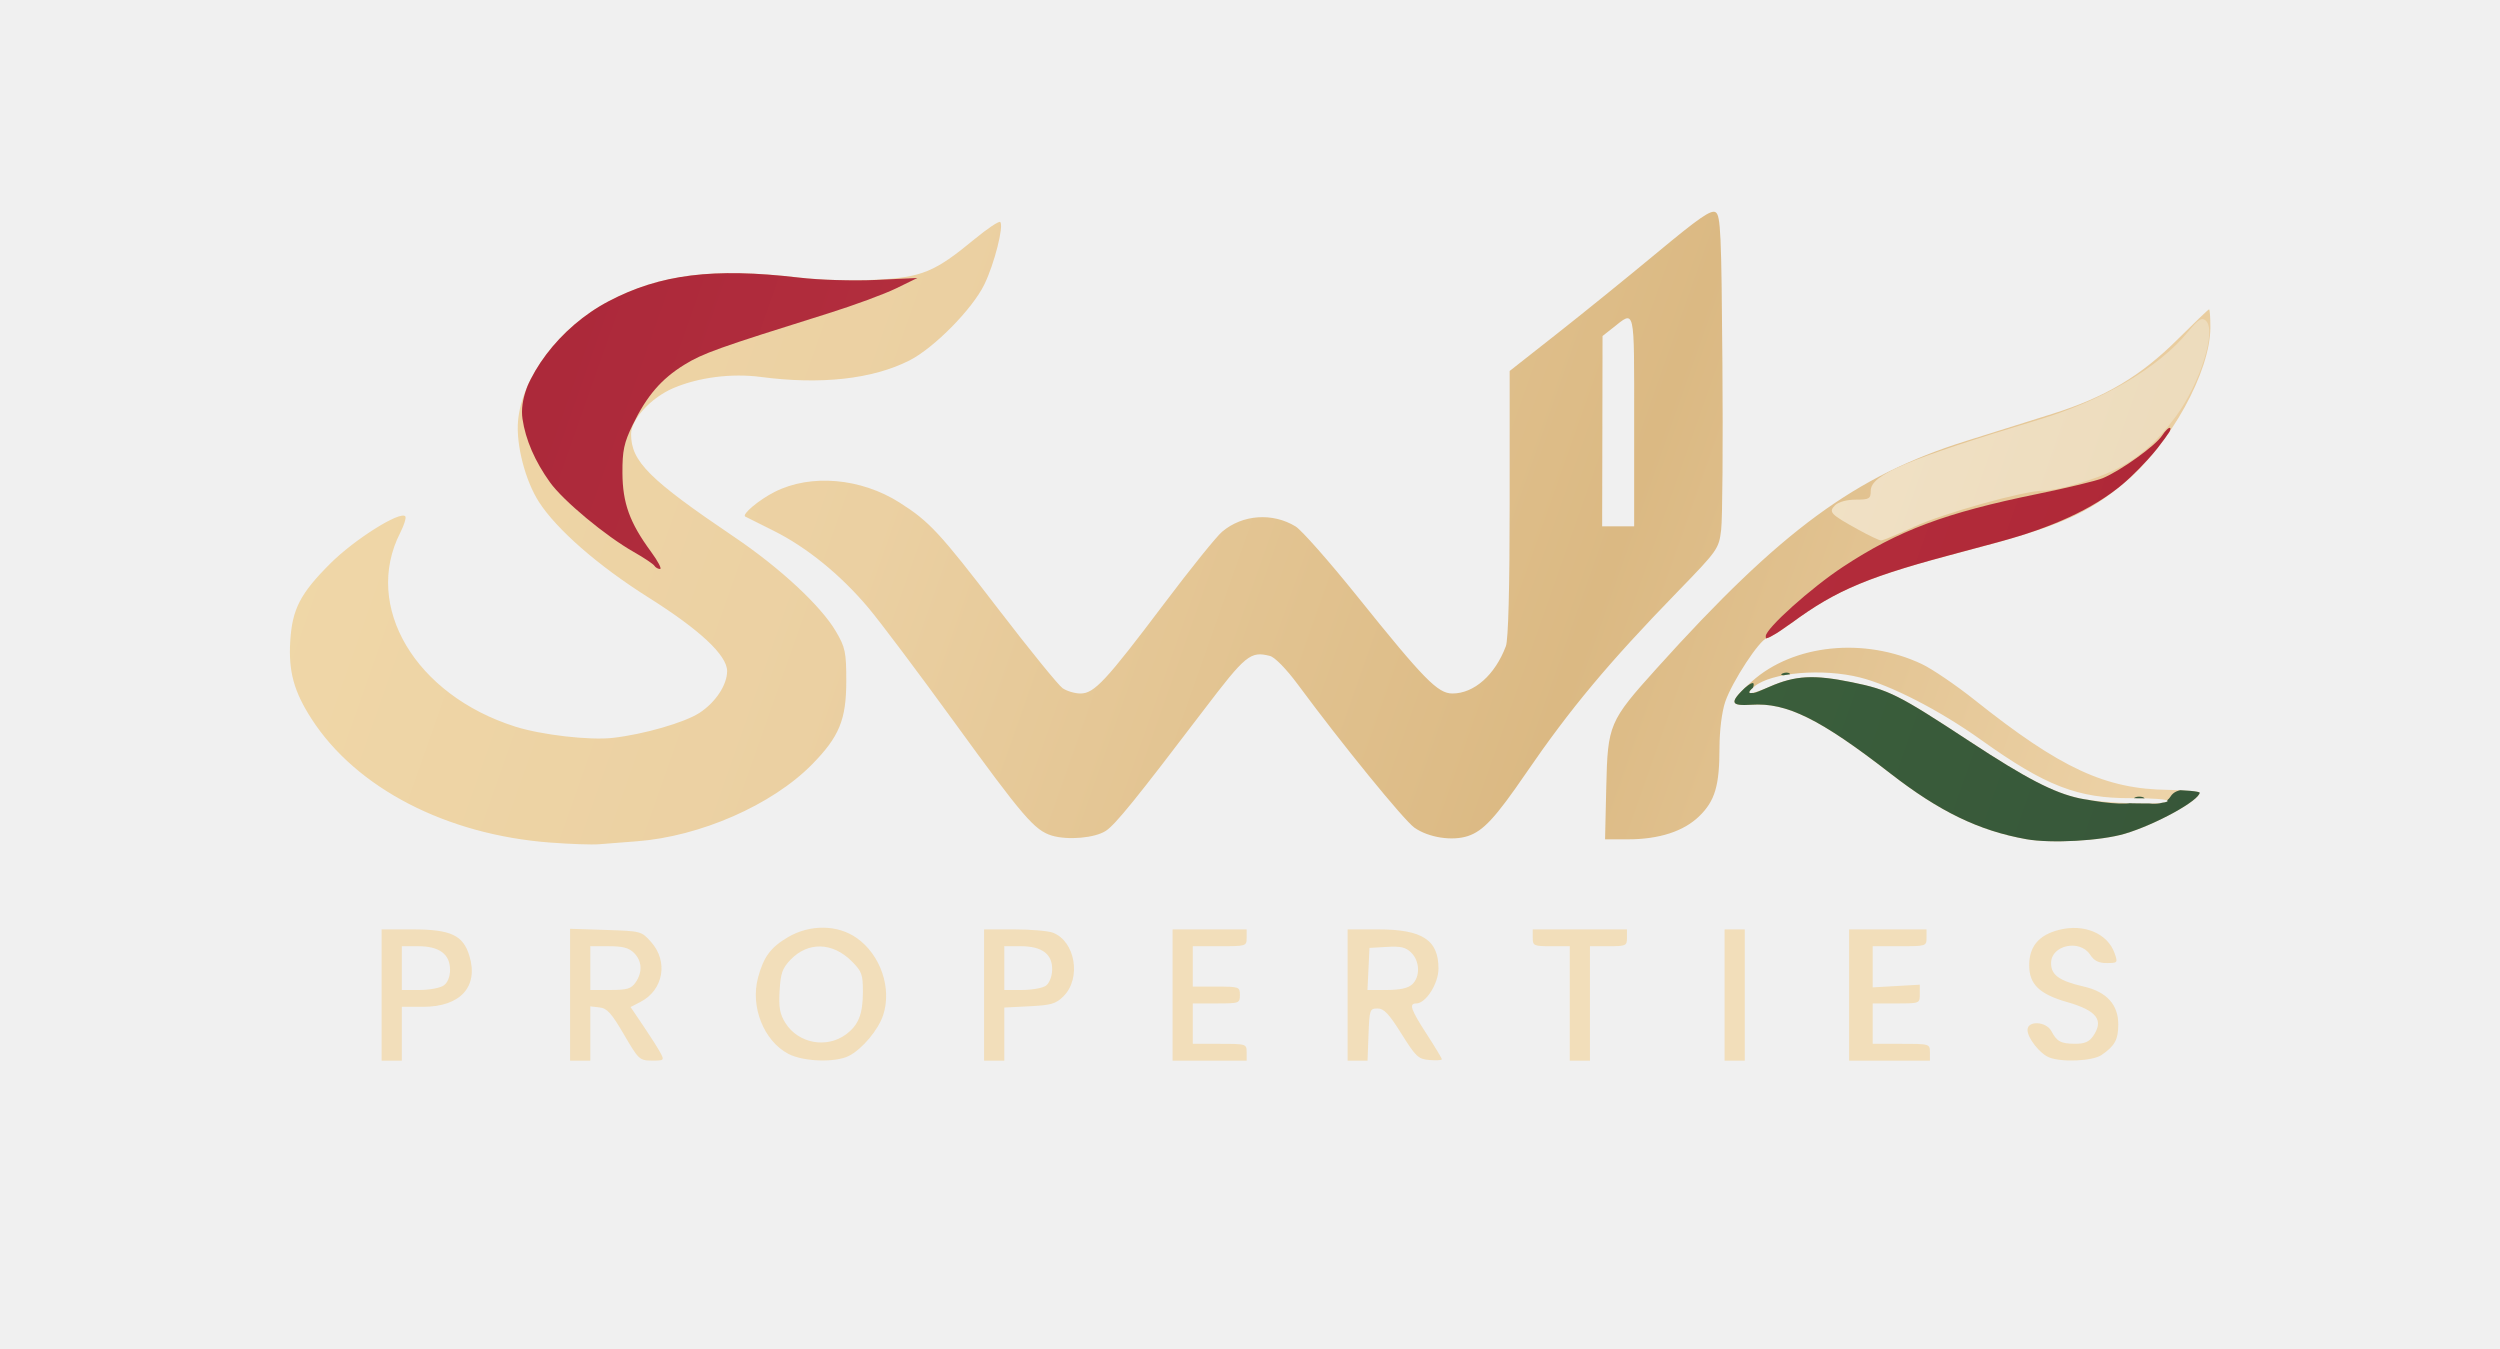
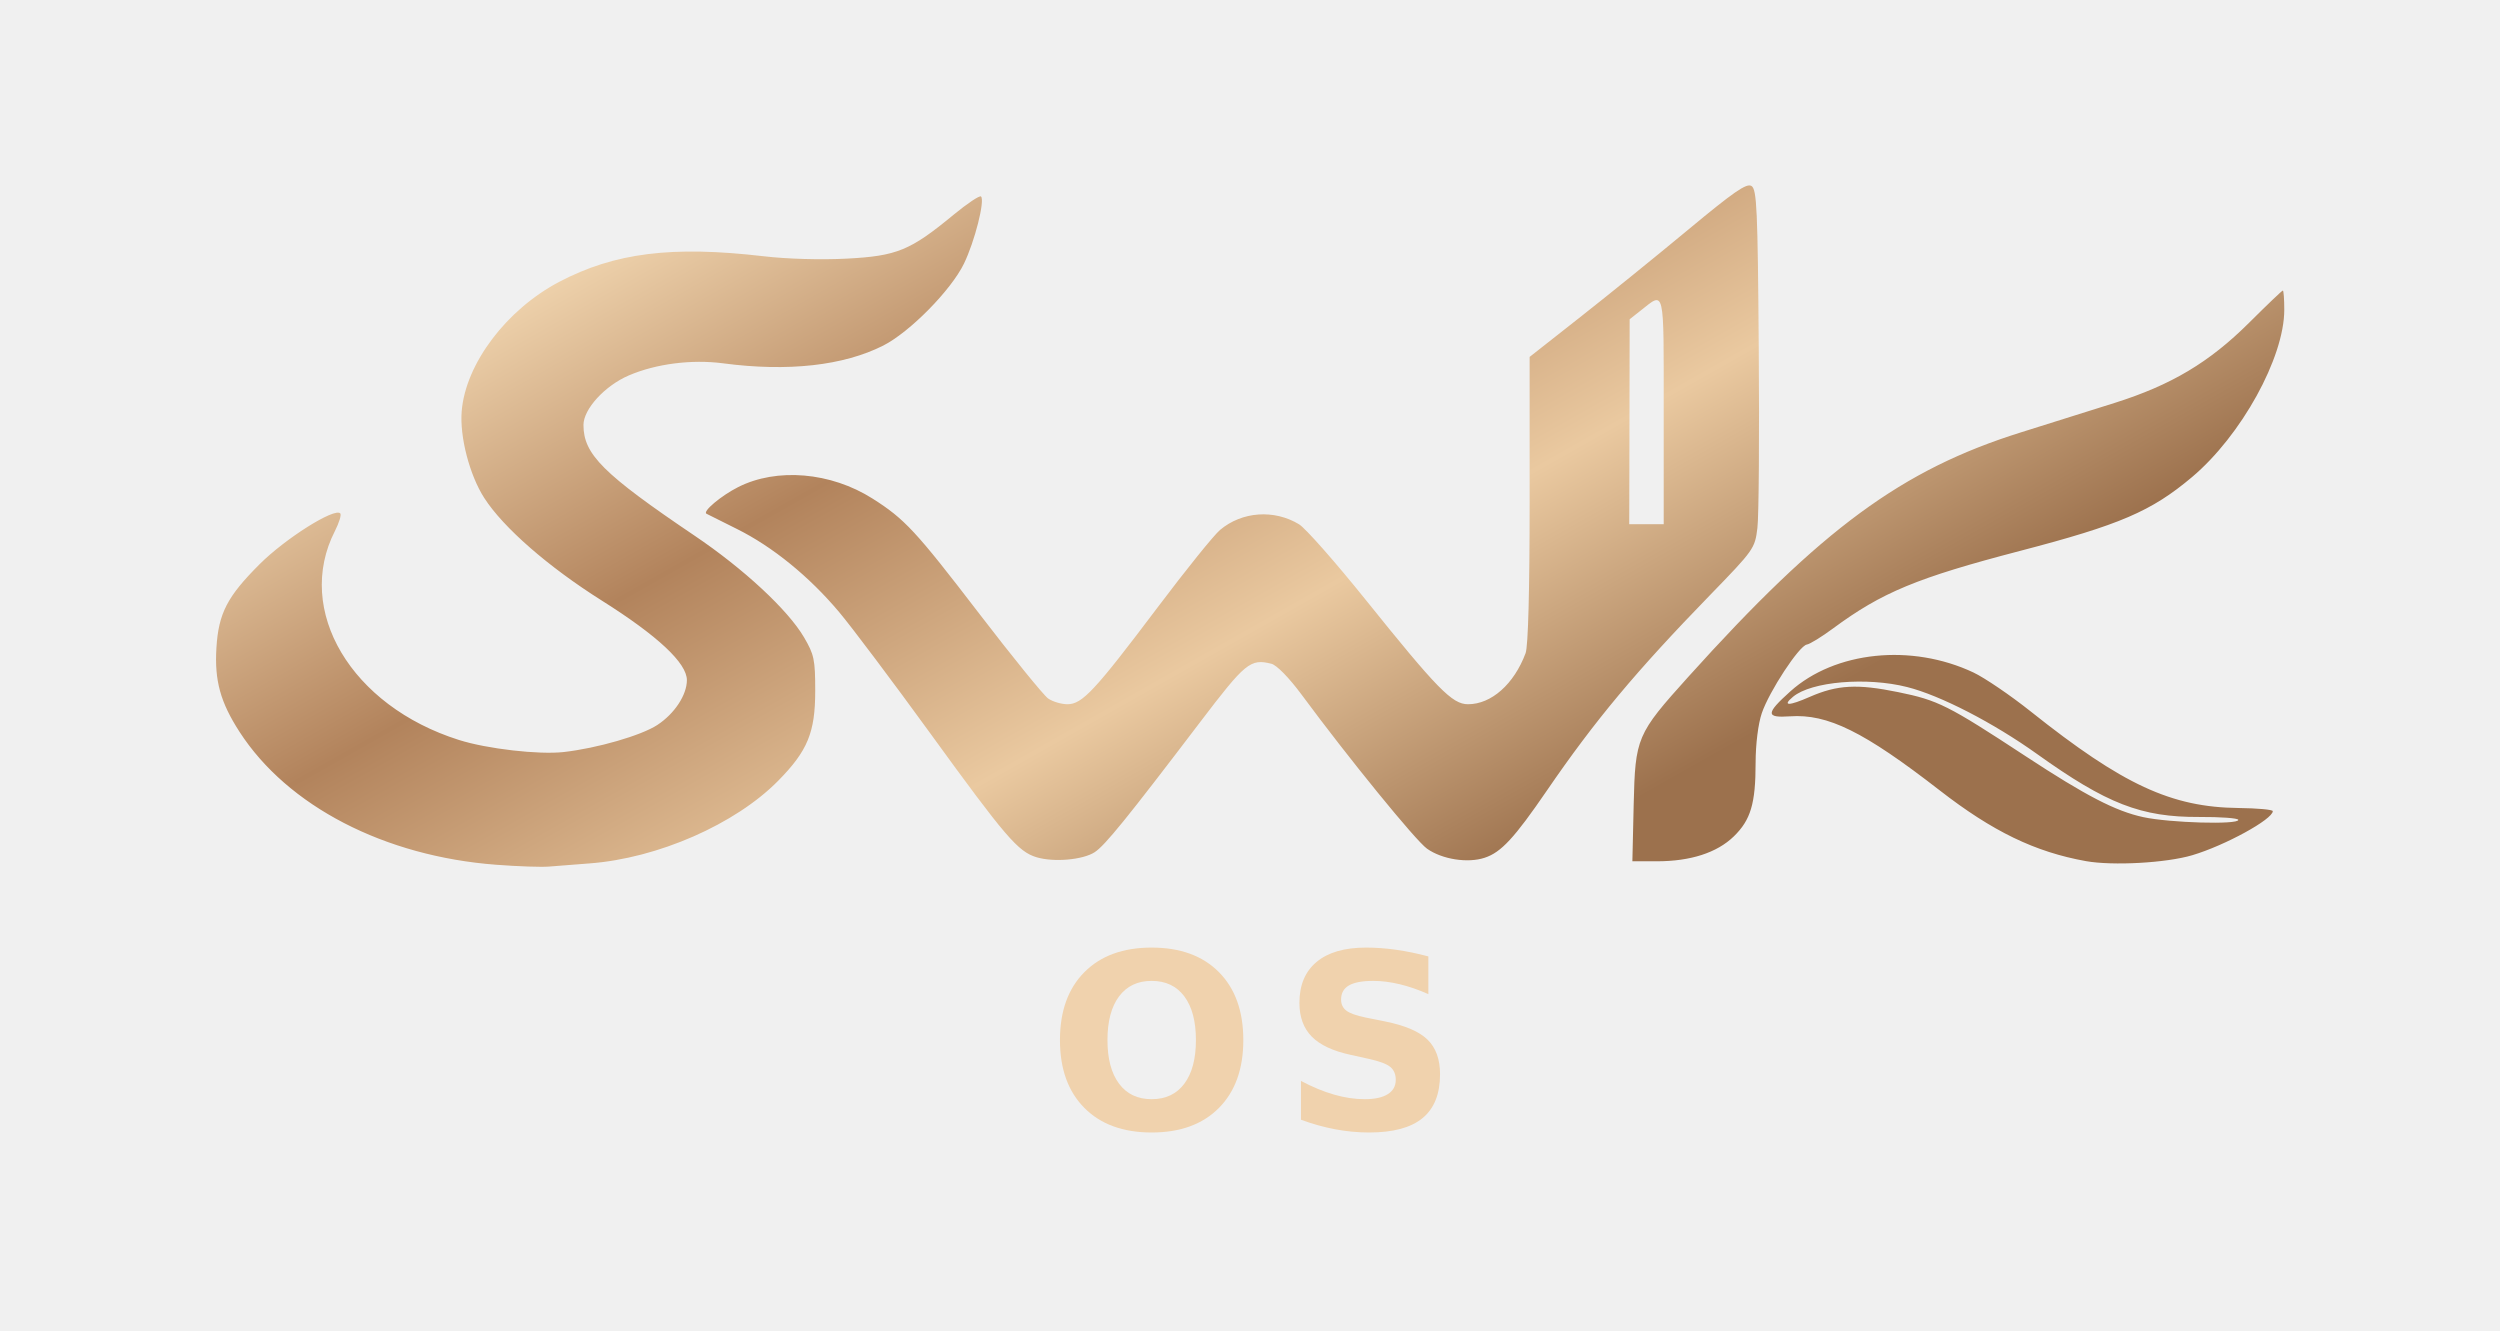
- <svg xmlns="http://www.w3.org/2000/svg" width="760" height="410" viewBox="0 0 760 410">
-   <g transform="translate(380 160) scale(1.081331) translate(-511.5 -771.5)">
+ <svg xmlns="http://www.w3.org/2000/svg" width="620" height="330" viewBox="0 0 620 330" role="img" aria-label="SWK OS wordmark logo">
+   <g id="swk-wordmark" transform="translate(310 130) scale(0.95) translate(-511.5 -771.5)">
    <defs>
-       <clipPath id="word-shape">
-         <path d="M314.77,860.41 C285.56,858.21 260.25,845.11 247.71,825.70 C242.72,817.98 241.16,812.33 241.68,803.80 C242.23,794.78 244.48,790.41 252.95,781.95 C259.66,775.24 272.49,767.15 274.01,768.67 C274.36,769.02 273.72,771.11 272.60,773.31 C262.04,794.00 276.86,818.95 305.00,827.83 C312.36,830.16 325.87,831.71 332.34,830.98 C341.08,829.99 352.60,826.66 356.79,823.91 C361.28,820.96 364.49,816.09 364.50,812.21 C364.50,807.76 356.89,800.64 342.30,791.45 C328.29,782.62 316.56,772.38 311.59,764.64 C307.76,758.67 305.16,748.65 305.71,742.00 C306.74,729.59 317.39,715.47 331.20,708.22 C345.66,700.63 360.61,698.76 384.50,701.55 C390.72,702.28 399.60,702.53 406.30,702.17 C419.33,701.48 422.81,700.05 434.07,690.76 C437.70,687.77 440.94,685.60 441.28,685.95 C442.35,687.01 439.63,697.71 436.83,703.48 C433.46,710.42 422.68,721.36 415.76,724.87 C405.39,730.12 390.88,731.74 374.00,729.51 C365.76,728.42 356.42,729.62 349.33,732.67 C343.07,735.36 337.50,741.45 337.50,745.60 C337.50,753.26 342.61,758.35 366.51,774.50 C379.35,783.17 390.87,793.87 395.07,801.02 C397.72,805.53 398.00,806.85 398.00,815.00 C398.00,825.87 396.03,830.66 388.34,838.47 C377.16,849.83 356.90,858.71 339.12,860.05 C335.20,860.34 330.43,860.72 328.50,860.88 C326.57,861.05 320.39,860.84 314.77,860.41 Z M729.74,859.46 C716.43,857.07 705.38,851.73 691.50,840.95 C671.75,825.63 662.32,820.97 652.43,821.66 C646.09,822.10 646.11,820.93 652.55,815.15 C664.23,804.65 684.19,802.59 700.35,810.21 C703.29,811.60 710.04,816.19 715.35,820.42 C739.36,839.53 752.02,845.40 769.60,845.59 C774.50,845.65 778.50,846.01 778.50,846.41 C778.50,848.54 766.01,855.38 757.50,857.91 C750.69,859.94 736.75,860.71 729.74,859.46 Z M769.50,848.69 C769.50,848.24 764.89,847.90 759.25,847.93 C744.16,848.00 735.17,844.51 717.00,831.52 C705.56,823.34 691.72,816.20 683.04,814.01 C672.48,811.34 658.03,812.57 653.26,816.55 C650.34,818.99 652.10,819.00 657.62,816.58 C664.82,813.43 670.02,813.15 680.71,815.34 C691.16,817.48 693.64,818.72 714.00,832.08 C729.74,842.41 737.45,846.40 744.67,847.97 C751.59,849.47 769.50,849.99 769.50,848.69 Z M455.76,858.44 C450.93,856.96 447.72,853.22 428.08,826.16 C418.22,812.58 407.49,798.30 404.23,794.43 C396.41,785.13 386.83,777.35 377.55,772.74 C373.40,770.69 369.82,768.89 369.59,768.76 C368.57,768.15 373.45,764.06 377.85,761.83 C387.97,756.69 402.08,757.90 412.99,764.83 C421.38,770.16 424.22,773.22 440.72,794.73 C449.48,806.15 457.62,816.17 458.80,817.00 C459.98,817.82 462.25,818.50 463.84,818.50 C467.71,818.50 470.96,815.01 487.39,793.21 C494.75,783.44 502.08,774.34 503.68,773.00 C509.42,768.17 517.81,767.58 524.31,771.53 C525.99,772.55 533.79,781.40 541.66,791.19 C560.45,814.58 564.29,818.50 568.41,818.50 C574.51,818.50 580.41,813.27 583.44,805.18 C584.12,803.39 584.50,788.82 584.50,765.10 L584.50,727.83 597.74,717.41 C605.02,711.69 617.70,701.42 625.90,694.61 C637.79,684.73 641.14,682.41 642.41,683.21 C643.81,684.10 644.04,689.07 644.31,725.61 C644.49,748.37 644.33,769.47 643.96,772.48 C643.31,777.84 643.04,778.22 631.62,789.98 C612.24,809.93 601.53,822.76 589.03,841.00 C580.49,853.46 577.07,857.16 572.75,858.58 C568.31,860.05 561.64,858.99 557.71,856.21 C554.77,854.13 537.32,832.71 524.98,816.01 C521.68,811.56 518.48,808.28 517.07,807.93 C511.60,806.56 510.31,807.62 498.51,823.13 C479.35,848.33 473.66,855.35 470.96,857.12 C467.87,859.14 460.24,859.80 455.76,858.44 Z M619.50,741.89 C619.50,709.26 619.84,710.72 613.45,715.76 L610.61,718.00 610.56,744.75 L610.50,771.50 615.00,771.50 L619.50,771.50 619.50,741.89 Z M611.66,844.75 C612.07,827.19 612.44,826.31 625.88,811.39 C660.79,772.62 681.68,757.27 712.81,747.51 C720.07,745.24 731.02,741.80 737.15,739.86 C752.01,735.18 761.93,729.26 772.38,718.85 C776.99,714.26 780.92,710.50 781.13,710.50 C781.33,710.50 781.50,712.76 781.50,715.53 C781.50,728.03 770.28,748.36 757.42,759.20 C746.77,768.16 738.64,771.65 712.57,778.46 C685.57,785.51 676.46,789.29 663.67,798.74 C660.72,800.92 657.66,802.80 656.87,802.92 C654.87,803.21 647.04,815.14 645.10,820.85 C644.15,823.66 643.50,828.90 643.49,833.78 C643.49,844.44 642.22,848.70 637.79,853.01 C633.41,857.26 626.50,859.50 617.73,859.50 L611.32,859.50 611.66,844.75 Z" fill="#FFFFFF" fill-rule="evenodd" />
-       </clipPath>
-       <linearGradient id="word-gold" gradientUnits="userSpaceOnUse" x1="232" y1="673" x2="791" y2="870">
-         <stop offset="0.000" stop-color="#F1D9A9" />
-         <stop offset="0.333" stop-color="#EBD0A2" />
-         <stop offset="0.667" stop-color="#DBB983" />
-         <stop offset="1.000" stop-color="#F0D7AE" />
-       </linearGradient>
-       <linearGradient id="word-red" gradientUnits="userSpaceOnUse" x1="232" y1="673" x2="791" y2="870">
-         <stop offset="0.000" stop-color="#A52437" />
-         <stop offset="0.500" stop-color="#BA3341" />
-         <stop offset="1.000" stop-color="#AC2535" />
-       </linearGradient>
-       <linearGradient id="word-green" gradientUnits="userSpaceOnUse" x1="232" y1="673" x2="791" y2="870">
-         <stop offset="0.000" stop-color="#487045" />
-         <stop offset="0.500" stop-color="#3D663D" />
-         <stop offset="1.000" stop-color="#375639" />
-       </linearGradient>
-       <linearGradient id="word-graphite" gradientUnits="userSpaceOnUse" x1="232" y1="673" x2="791" y2="870">
-         <stop offset="0.000" stop-color="#4F5052" />
-         <stop offset="0.500" stop-color="#3A3A3B" />
-         <stop offset="1.000" stop-color="#545354" />
-       </linearGradient>
-       <linearGradient id="word-ivory" gradientUnits="userSpaceOnUse" x1="232" y1="673" x2="791" y2="870">
-         <stop offset="0.000" stop-color="#F2DFBE" />
-         <stop offset="0.500" stop-color="#F7EAD3" />
-         <stop offset="1.000" stop-color="#EAD8B7" />
+       <linearGradient id="wordmark-satin" gradientUnits="userSpaceOnUse" x1="400" y1="660" x2="530" y2="890">
+         <stop offset="0.0" stop-color="#F3D8B2" />
+         <stop offset="0.333" stop-color="#B2835C" />
+         <stop offset="0.667" stop-color="#EAC9A0" />
+         <stop offset="1.0" stop-color="#9C714D" />
      </linearGradient>
    </defs>
-     <path d="M314.77,860.41 C285.56,858.21 260.25,845.11 247.71,825.70 C242.72,817.98 241.16,812.33 241.68,803.80 C242.23,794.78 244.48,790.41 252.95,781.95 C259.66,775.24 272.49,767.15 274.01,768.67 C274.36,769.02 273.72,771.11 272.60,773.31 C262.04,794.00 276.86,818.95 305.00,827.83 C312.36,830.16 325.87,831.71 332.34,830.98 C341.08,829.99 352.60,826.66 356.79,823.91 C361.28,820.96 364.49,816.09 364.50,812.21 C364.50,807.76 356.89,800.64 342.30,791.45 C328.29,782.62 316.56,772.38 311.59,764.64 C307.76,758.67 305.16,748.65 305.71,742.00 C306.74,729.59 317.39,715.47 331.20,708.22 C345.66,700.63 360.61,698.76 384.50,701.55 C390.72,702.28 399.60,702.53 406.30,702.17 C419.33,701.48 422.81,700.05 434.07,690.76 C437.70,687.77 440.94,685.60 441.28,685.95 C442.35,687.01 439.63,697.71 436.83,703.48 C433.46,710.42 422.68,721.36 415.76,724.87 C405.39,730.12 390.88,731.74 374.00,729.51 C365.76,728.42 356.42,729.62 349.33,732.67 C343.07,735.36 337.50,741.45 337.50,745.60 C337.50,753.26 342.61,758.35 366.51,774.50 C379.35,783.17 390.87,793.87 395.07,801.02 C397.72,805.53 398.00,806.85 398.00,815.00 C398.00,825.87 396.03,830.66 388.34,838.47 C377.16,849.83 356.90,858.71 339.12,860.05 C335.20,860.34 330.43,860.72 328.50,860.88 C326.57,861.05 320.39,860.84 314.77,860.41 Z M729.74,859.46 C716.43,857.07 705.38,851.73 691.50,840.95 C671.75,825.63 662.32,820.97 652.43,821.66 C646.09,822.10 646.11,820.93 652.55,815.15 C664.23,804.65 684.19,802.59 700.35,810.21 C703.29,811.60 710.04,816.19 715.35,820.42 C739.36,839.53 752.02,845.40 769.60,845.59 C774.50,845.65 778.50,846.01 778.50,846.41 C778.50,848.54 766.01,855.38 757.50,857.91 C750.69,859.94 736.75,860.71 729.74,859.46 Z M769.50,848.69 C769.50,848.24 764.89,847.90 759.25,847.93 C744.16,848.00 735.17,844.51 717.00,831.52 C705.56,823.34 691.72,816.20 683.04,814.01 C672.48,811.34 658.03,812.57 653.26,816.55 C650.34,818.99 652.10,819.00 657.62,816.58 C664.82,813.43 670.02,813.15 680.71,815.34 C691.16,817.48 693.64,818.72 714.00,832.08 C729.74,842.41 737.45,846.40 744.67,847.97 C751.59,849.47 769.50,849.99 769.50,848.69 Z M455.76,858.44 C450.93,856.96 447.72,853.22 428.08,826.16 C418.22,812.58 407.49,798.30 404.23,794.43 C396.41,785.13 386.83,777.35 377.55,772.74 C373.40,770.69 369.82,768.89 369.59,768.76 C368.57,768.15 373.45,764.06 377.85,761.83 C387.97,756.69 402.08,757.90 412.99,764.83 C421.38,770.16 424.22,773.22 440.72,794.73 C449.48,806.15 457.62,816.17 458.80,817.00 C459.98,817.82 462.25,818.50 463.84,818.50 C467.71,818.50 470.96,815.01 487.39,793.21 C494.75,783.44 502.08,774.34 503.68,773.00 C509.42,768.17 517.81,767.58 524.31,771.53 C525.99,772.55 533.79,781.40 541.66,791.19 C560.45,814.58 564.29,818.50 568.41,818.50 C574.51,818.50 580.41,813.27 583.44,805.18 C584.12,803.39 584.50,788.82 584.50,765.10 L584.50,727.83 597.74,717.41 C605.02,711.69 617.70,701.42 625.90,694.61 C637.79,684.73 641.14,682.41 642.41,683.21 C643.81,684.10 644.04,689.07 644.31,725.61 C644.49,748.37 644.33,769.47 643.96,772.48 C643.31,777.84 643.04,778.22 631.62,789.98 C612.24,809.93 601.53,822.76 589.03,841.00 C580.49,853.46 577.07,857.16 572.75,858.58 C568.31,860.05 561.64,858.99 557.71,856.21 C554.77,854.13 537.32,832.71 524.98,816.01 C521.68,811.56 518.48,808.28 517.07,807.93 C511.60,806.56 510.31,807.62 498.51,823.13 C479.35,848.33 473.66,855.35 470.96,857.12 C467.87,859.14 460.24,859.80 455.76,858.44 Z M619.50,741.89 C619.50,709.26 619.84,710.72 613.45,715.76 L610.61,718.00 610.56,744.75 L610.50,771.50 615.00,771.50 L619.50,771.50 619.50,741.89 Z M611.66,844.75 C612.07,827.19 612.44,826.31 625.88,811.39 C660.79,772.62 681.68,757.27 712.81,747.51 C720.07,745.24 731.02,741.80 737.15,739.86 C752.01,735.18 761.93,729.26 772.38,718.85 C776.99,714.26 780.92,710.50 781.13,710.50 C781.33,710.50 781.50,712.76 781.50,715.53 C781.50,728.03 770.28,748.36 757.42,759.20 C746.77,768.16 738.64,771.65 712.57,778.46 C685.57,785.51 676.46,789.29 663.67,798.74 C660.72,800.92 657.66,802.80 656.87,802.92 C654.87,803.21 647.04,815.14 645.10,820.85 C644.15,823.66 643.50,828.90 643.49,833.78 C643.49,844.44 642.22,848.70 637.79,853.01 C633.41,857.26 626.50,859.50 617.73,859.50 L611.32,859.50 611.66,844.75 Z" fill="url(#word-gold)" fill-rule="evenodd" />
-     <g clip-path="url(#word-shape)">
-       <path d="M656.50,802.38 C656.50,800.23 669.20,788.83 678.20,782.90 C693.78,772.64 707.00,767.68 733.00,762.38 C741.25,760.69 749.44,758.71 751.20,757.98 C756.31,755.85 766.02,748.88 767.92,745.99 C768.88,744.52 769.90,743.57 770.20,743.87 C771.14,744.80 762.66,754.79 756.70,759.77 C748.55,766.58 737.03,771.90 721.50,776.04 C682.04,786.53 679.25,787.69 658.45,802.37 C656.81,803.53 656.50,803.53 656.50,802.38 Z M344.06,782.60 C343.75,782.10 341.14,780.35 338.25,778.71 C330.36,774.24 318.41,764.30 314.70,759.13 C310.45,753.20 307.84,747.18 306.97,741.28 C305.48,731.07 316.61,715.88 331.20,708.22 C345.66,700.63 360.61,698.76 384.50,701.55 C390.50,702.25 399.93,702.54 406.50,702.23 L418.00,701.68 412.00,704.61 C408.70,706.22 400.15,709.37 393.00,711.61 C361.97,721.33 357.71,722.85 352.50,726.06 C345.99,730.07 341.91,734.81 337.94,743.00 C335.51,748.03 335.04,750.22 335.07,756.50 C335.12,764.98 337.10,770.46 343.07,778.60 C345.05,781.29 346.21,783.50 345.64,783.50 C345.08,783.50 344.37,783.09 344.06,782.60 Z" fill="url(#word-red)" fill-rule="evenodd" />
-       <path d="M729.74,859.46 C716.43,857.07 705.38,851.73 691.50,840.95 C671.75,825.63 662.32,820.97 652.43,821.66 C646.90,822.04 646.24,821.03 649.81,817.67 C652.51,815.14 653.67,814.88 652.86,817.00 C652.13,818.91 652.35,818.89 657.62,816.58 C664.82,813.43 670.02,813.15 680.71,815.34 C691.16,817.48 693.64,818.72 714.00,832.08 C730.03,842.60 737.41,846.37 745.13,848.01 C753.17,849.71 760.91,849.97 760.00,848.50 C759.66,847.95 760.34,847.50 761.50,847.50 C762.66,847.50 763.34,847.95 763.00,848.50 C762.64,849.09 763.74,849.50 765.70,849.50 C767.94,849.50 769.43,848.85 770.27,847.50 C771.13,846.12 772.60,845.50 775.01,845.50 C776.93,845.50 778.50,845.87 778.50,846.31 C778.50,848.53 766.20,855.32 757.50,857.91 C750.69,859.94 736.75,860.71 729.74,859.46 Z M661.31,812.82 C662.03,812.53 662.90,812.56 663.23,812.90 C663.56,813.23 662.97,813.46 661.92,813.42 C660.75,813.37 660.51,813.14 661.31,812.82 Z" fill="url(#word-green)" fill-rule="evenodd" />
-       <path d="M682.63,772.50 C674.64,768.10 674.07,767.50 675.99,765.59 C676.94,764.64 679.29,764.00 681.80,764.00 C685.61,764.00 686.00,763.77 686.01,761.50 C686.03,756.99 696.08,752.75 733.50,741.44 C751.34,736.05 767.01,726.81 775.14,716.90 C778.06,713.34 779.04,712.70 780.17,713.64 C783.34,716.27 778.66,731.31 771.77,740.63 C766.43,747.85 761.11,752.49 754.50,755.69 C748.67,758.51 738.30,761.50 734.33,761.50 C729.10,761.50 706.50,767.82 698.41,771.54 C693.68,773.72 689.41,775.49 688.91,775.48 C688.41,775.47 685.58,774.13 682.63,772.50 Z" fill="url(#word-ivory)" fill-rule="evenodd" />
-     </g>
+     <path d="M314.77,860.41 C285.56,858.21 260.25,845.11 247.71,825.70 C242.72,817.98 241.16,812.33 241.68,803.80 C242.23,794.78 244.48,790.41 252.95,781.95 C259.66,775.24 272.49,767.15 274.01,768.67 C274.36,769.02 273.72,771.11 272.60,773.31 C262.04,794.00 276.86,818.95 305.00,827.83 C312.36,830.16 325.87,831.71 332.34,830.98 C341.08,829.99 352.60,826.66 356.79,823.91 C361.28,820.96 364.49,816.09 364.50,812.21 C364.50,807.76 356.89,800.64 342.30,791.45 C328.29,782.62 316.56,772.38 311.59,764.64 C307.76,758.67 305.16,748.65 305.71,742.00 C306.74,729.59 317.39,715.47 331.20,708.22 C345.66,700.63 360.61,698.76 384.50,701.55 C390.72,702.28 399.60,702.53 406.30,702.17 C419.33,701.48 422.81,700.05 434.07,690.76 C437.70,687.77 440.94,685.60 441.28,685.95 C442.35,687.01 439.63,697.71 436.83,703.48 C433.46,710.42 422.68,721.36 415.76,724.87 C405.39,730.12 390.88,731.74 374.00,729.51 C365.76,728.42 356.42,729.62 349.33,732.67 C343.07,735.36 337.50,741.45 337.50,745.60 C337.50,753.26 342.61,758.35 366.51,774.50 C379.35,783.17 390.87,793.87 395.07,801.02 C397.72,805.53 398.00,806.85 398.00,815.00 C398.00,825.87 396.03,830.66 388.34,838.47 C377.16,849.83 356.90,858.71 339.12,860.05 C335.20,860.34 330.43,860.72 328.50,860.88 C326.57,861.05 320.39,860.84 314.77,860.41 Z M729.74,859.46 C716.43,857.07 705.38,851.73 691.50,840.95 C671.75,825.63 662.32,820.97 652.43,821.66 C646.09,822.10 646.11,820.93 652.55,815.15 C664.23,804.65 684.19,802.59 700.35,810.21 C703.29,811.60 710.04,816.19 715.35,820.42 C739.36,839.53 752.02,845.40 769.60,845.59 C774.50,845.65 778.50,846.01 778.50,846.41 C778.50,848.54 766.01,855.38 757.50,857.91 C750.69,859.94 736.75,860.71 729.74,859.46 Z M769.50,848.69 C769.50,848.24 764.89,847.90 759.25,847.93 C744.16,848.00 735.17,844.51 717.00,831.52 C705.56,823.34 691.72,816.20 683.04,814.01 C672.48,811.34 658.03,812.57 653.26,816.55 C650.34,818.99 652.10,819.00 657.62,816.58 C664.82,813.43 670.02,813.15 680.71,815.34 C691.16,817.48 693.64,818.72 714.00,832.08 C729.74,842.41 737.45,846.40 744.67,847.97 C751.59,849.47 769.50,849.99 769.50,848.69 Z M455.76,858.44 C450.93,856.96 447.72,853.22 428.08,826.16 C418.22,812.58 407.49,798.30 404.23,794.43 C396.41,785.13 386.83,777.35 377.55,772.74 C373.40,770.69 369.82,768.89 369.59,768.76 C368.57,768.15 373.45,764.06 377.85,761.83 C387.97,756.69 402.08,757.90 412.99,764.83 C421.38,770.16 424.22,773.22 440.72,794.73 C449.48,806.15 457.62,816.17 458.80,817.00 C459.98,817.82 462.25,818.50 463.84,818.50 C467.71,818.50 470.96,815.01 487.39,793.21 C494.75,783.44 502.08,774.34 503.68,773.00 C509.42,768.17 517.81,767.58 524.31,771.53 C525.99,772.55 533.79,781.40 541.66,791.19 C560.45,814.58 564.29,818.50 568.41,818.50 C574.51,818.50 580.41,813.27 583.44,805.18 C584.12,803.39 584.50,788.82 584.50,765.10 L584.50,727.83 597.74,717.41 C605.02,711.69 617.70,701.42 625.90,694.61 C637.79,684.73 641.14,682.41 642.41,683.21 C643.81,684.10 644.04,689.07 644.31,725.61 C644.49,748.37 644.33,769.47 643.96,772.48 C643.31,777.84 643.04,778.22 631.62,789.98 C612.24,809.93 601.53,822.76 589.03,841.00 C580.49,853.46 577.07,857.16 572.75,858.58 C568.31,860.05 561.64,858.99 557.71,856.21 C554.77,854.13 537.32,832.71 524.98,816.01 C521.68,811.56 518.48,808.28 517.07,807.93 C511.60,806.56 510.31,807.62 498.51,823.13 C479.35,848.33 473.66,855.35 470.96,857.12 C467.87,859.14 460.24,859.80 455.76,858.44 Z M619.50,741.89 C619.50,709.26 619.84,710.72 613.45,715.76 L610.61,718.00 610.56,744.75 L610.50,771.50 615.00,771.50 L619.50,771.50 619.50,741.89 Z M611.66,844.75 C612.07,827.19 612.44,826.31 625.88,811.39 C660.79,772.62 681.68,757.27 712.81,747.51 C720.07,745.24 731.02,741.80 737.15,739.86 C752.01,735.18 761.93,729.26 772.38,718.85 C776.99,714.26 780.92,710.50 781.13,710.50 C781.33,710.50 781.50,712.76 781.50,715.53 C781.50,728.03 770.28,748.36 757.42,759.20 C746.77,768.16 738.64,771.65 712.57,778.46 C685.57,785.51 676.46,789.29 663.67,798.74 C660.72,800.92 657.66,802.80 656.87,802.92 C654.87,803.21 647.04,815.14 645.10,820.85 C644.15,823.66 643.50,828.90 643.49,833.78 C643.49,844.44 642.22,848.70 637.79,853.01 C633.41,857.26 626.50,859.50 617.73,859.50 L611.32,859.50 611.66,844.75 Z" fill="url(#wordmark-satin)" fill-rule="evenodd" />
  </g>
-   <g transform="translate(380 303) scale(1.023211) translate(-962.5 -610.5)">
-     <g color="#F2DEBA">
-       <path d="M704.50,610.00 L704.50,590.50 713.75,590.50 C725.09,590.51 728.74,592.22 730.60,598.43 C733.33,607.54 727.89,613.50 716.85,613.50 L710.50,613.50 710.50,621.50 L710.50,629.50 707.50,629.50 L704.50,629.50 704.50,610.00 Z M722.98,607.14 C724.14,606.29 724.83,604.54 724.83,602.49 C724.83,597.86 721.64,595.50 715.39,595.50 L710.50,595.50 710.50,602.00 L710.50,608.50 715.81,608.50 C718.73,608.50 721.95,607.89 722.98,607.14 Z M760.50,609.91 L760.50,590.32 771.08,590.66 C781.60,591.00 781.69,591.02 784.58,594.27 C789.73,600.03 788.23,608.52 781.42,612.04 L778.47,613.57 782.33,619.28 C784.46,622.43 786.73,626.01 787.38,627.25 C788.52,629.40 788.40,629.50 784.79,629.48 C781.13,629.45 780.85,629.19 776.50,621.73 C772.81,615.40 771.50,613.94 769.25,613.68 L766.50,613.37 766.50,621.43 L766.50,629.50 763.50,629.50 L760.50,629.50 760.50,609.91 Z M779.94,606.28 C782.07,603.25 781.90,599.90 779.50,597.50 C777.98,595.98 776.17,595.50 772.00,595.50 L766.50,595.50 766.50,602.00 L766.50,608.50 772.44,608.50 C777.45,608.50 778.63,608.15 779.94,606.28 Z M825.33,627.47 C818.05,623.63 814.02,613.50 816.32,604.88 C817.99,598.65 820.07,595.84 825.26,592.79 C831.81,588.96 840.02,589.07 845.69,593.08 C852.75,598.07 856.14,608.00 853.51,615.97 C852.06,620.36 847.32,626.02 843.40,628.05 C839.37,630.14 829.80,629.83 825.33,627.47 Z M842.48,621.68 C846.18,618.93 847.47,615.71 847.49,609.15 C847.50,603.84 847.19,602.99 844.16,599.96 C838.47,594.27 831.17,594.10 825.97,599.53 C823.55,602.06 823.04,603.52 822.74,608.77 C822.46,613.76 822.81,615.66 824.47,618.31 C828.28,624.39 836.70,625.97 842.48,621.68 Z M883.50,610.00 L883.50,590.50 892.43,590.50 C897.35,590.50 902.52,590.94 903.93,591.48 C910.59,594.01 912.44,605.01 907.11,610.35 C904.85,612.61 903.47,613.01 897.00,613.34 L889.50,613.72 889.50,621.61 L889.50,629.50 886.50,629.50 L883.50,629.50 883.50,610.00 Z M901.87,607.22 C902.89,606.47 903.66,604.53 903.72,602.56 C903.85,597.85 900.74,595.50 894.39,595.50 L889.50,595.50 889.50,602.00 L889.50,608.50 894.81,608.50 C897.73,608.50 900.91,607.92 901.87,607.22 Z M939.50,610.00 L939.50,590.50 950.50,590.50 L961.50,590.50 961.50,593.00 C961.50,595.46 961.37,595.50 953.50,595.50 L945.50,595.50 945.50,601.50 L945.50,607.50 952.50,607.50 C959.30,607.50 959.50,607.57 959.50,610.00 C959.50,612.43 959.30,612.50 952.50,612.50 L945.50,612.50 945.50,618.50 L945.50,624.50 953.50,624.50 C961.37,624.50 961.50,624.54 961.50,627.00 L961.50,629.50 950.50,629.50 L939.50,629.50 939.50,610.00 Z M991.50,610.00 L991.50,590.50 1000.55,590.50 C1013.70,590.50 1018.50,593.61 1018.50,602.15 C1018.50,606.59 1014.74,612.50 1011.91,612.50 C1009.64,612.50 1010.23,614.23 1015.00,621.61 C1017.48,625.43 1019.50,628.80 1019.50,629.09 C1019.50,629.38 1017.85,629.48 1015.84,629.31 C1012.49,629.03 1011.80,628.39 1007.49,621.50 C1003.77,615.56 1002.30,614.00 1000.40,614.00 C998.10,614.00 997.99,614.32 997.71,621.75 L997.42,629.50 994.46,629.50 L991.50,629.50 991.50,610.00 Z M1010.67,606.85 C1013.10,604.64 1012.99,599.99 1010.45,597.45 C1008.81,595.81 1007.37,595.46 1003.20,595.70 L998.00,596.00 997.70,602.25 L997.40,608.50 1003.12,608.50 C1007.04,608.50 1009.42,607.98 1010.67,606.85 Z M1057.50,612.50 L1057.50,595.50 1052.00,595.50 C1046.80,595.50 1046.50,595.36 1046.50,593.00 L1046.50,590.50 1060.50,590.50 L1074.50,590.50 1074.50,593.00 C1074.50,595.36 1074.20,595.50 1069.00,595.50 L1063.50,595.50 1063.50,612.50 L1063.50,629.50 1060.50,629.50 L1057.50,629.50 1057.50,612.50 Z M1103.50,610.00 L1103.50,590.50 1106.50,590.50 L1109.50,590.50 1109.50,610.00 L1109.50,629.50 1106.50,629.50 L1103.50,629.50 1103.50,610.00 Z M1140.50,610.00 L1140.50,590.50 1152.00,590.50 L1163.50,590.50 1163.50,593.00 C1163.50,595.46 1163.37,595.50 1155.50,595.50 L1147.50,595.50 1147.50,601.61 L1147.50,607.73 1154.50,607.33 L1161.50,606.93 1161.50,609.72 C1161.50,612.50 1161.49,612.50 1154.50,612.50 L1147.50,612.50 1147.50,618.50 L1147.50,624.50 1156.00,624.50 C1164.40,624.50 1164.50,624.53 1164.50,627.00 L1164.50,629.50 1152.50,629.50 L1140.50,629.50 1140.50,610.00 Z M1199.89,628.52 C1197.15,627.41 1193.50,622.75 1193.50,620.37 C1193.50,617.51 1199.07,617.81 1200.61,620.75 C1202.25,623.85 1203.42,624.47 1207.69,624.48 C1210.39,624.50 1211.81,623.90 1212.94,622.28 C1216.30,617.48 1214.16,614.64 1205.29,612.10 C1197.02,609.73 1194.00,606.81 1194.00,601.17 C1194.00,595.55 1196.88,592.15 1202.90,590.63 C1210.35,588.75 1217.33,591.71 1219.38,597.60 C1220.37,600.42 1220.31,600.50 1217.06,600.50 C1214.61,600.50 1213.30,599.84 1212.09,598.00 C1209.03,593.33 1200.50,595.18 1200.50,600.51 C1200.50,604.07 1202.90,605.79 1210.24,607.49 C1217.06,609.06 1220.51,612.89 1220.47,618.83 C1220.43,623.29 1219.44,625.10 1215.53,627.80 C1212.86,629.63 1203.69,630.06 1199.89,628.52 Z" fill="currentColor" fill-rule="evenodd" />
-     </g>
+   <g id="product-name" fill="#F0D2AD" transform="translate(310 280) scale(0.0296053 -0.0296053) translate(-1694.0 0)">
+     <path d="M870 1241Q694 1241 597.0 1111.0Q500 981 500 745Q500 510 597.0 380.0Q694 250 870 250Q1047 250 1144.0 380.0Q1241 510 1241 745Q1241 981 1144.0 1111.0Q1047 1241 870 1241ZM870 1520Q1230 1520 1434.0 1314.0Q1638 1108 1638 745Q1638 383 1434.0 177.0Q1230 -29 870 -29Q511 -29 306.5 177.0Q102 383 102 745Q102 1108 306.5 1314.0Q511 1520 870 1520Z" transform="translate(0 0)" />
+     <path d="M1227 1446V1130Q1104 1185 987.0 1213.0Q870 1241 766 1241Q628 1241 562.0 1203.0Q496 1165 496 1085Q496 1025 540.5 991.5Q585 958 702 934L866 901Q1115 851 1220.0 749.0Q1325 647 1325 459Q1325 212 1178.5 91.5Q1032 -29 731 -29Q589 -29 446.0 -2.0Q303 25 160 78V403Q303 327 436.5 288.5Q570 250 694 250Q820 250 887.0 292.0Q954 334 954 412Q954 482 908.5 520.0Q863 558 727 588L578 621Q354 669 250.5 774.0Q147 879 147 1057Q147 1280 291.0 1400.0Q435 1520 705 1520Q828 1520 958.0 1501.5Q1088 1483 1227 1446Z" transform="translate(1961 0)" />
  </g>
</svg>
